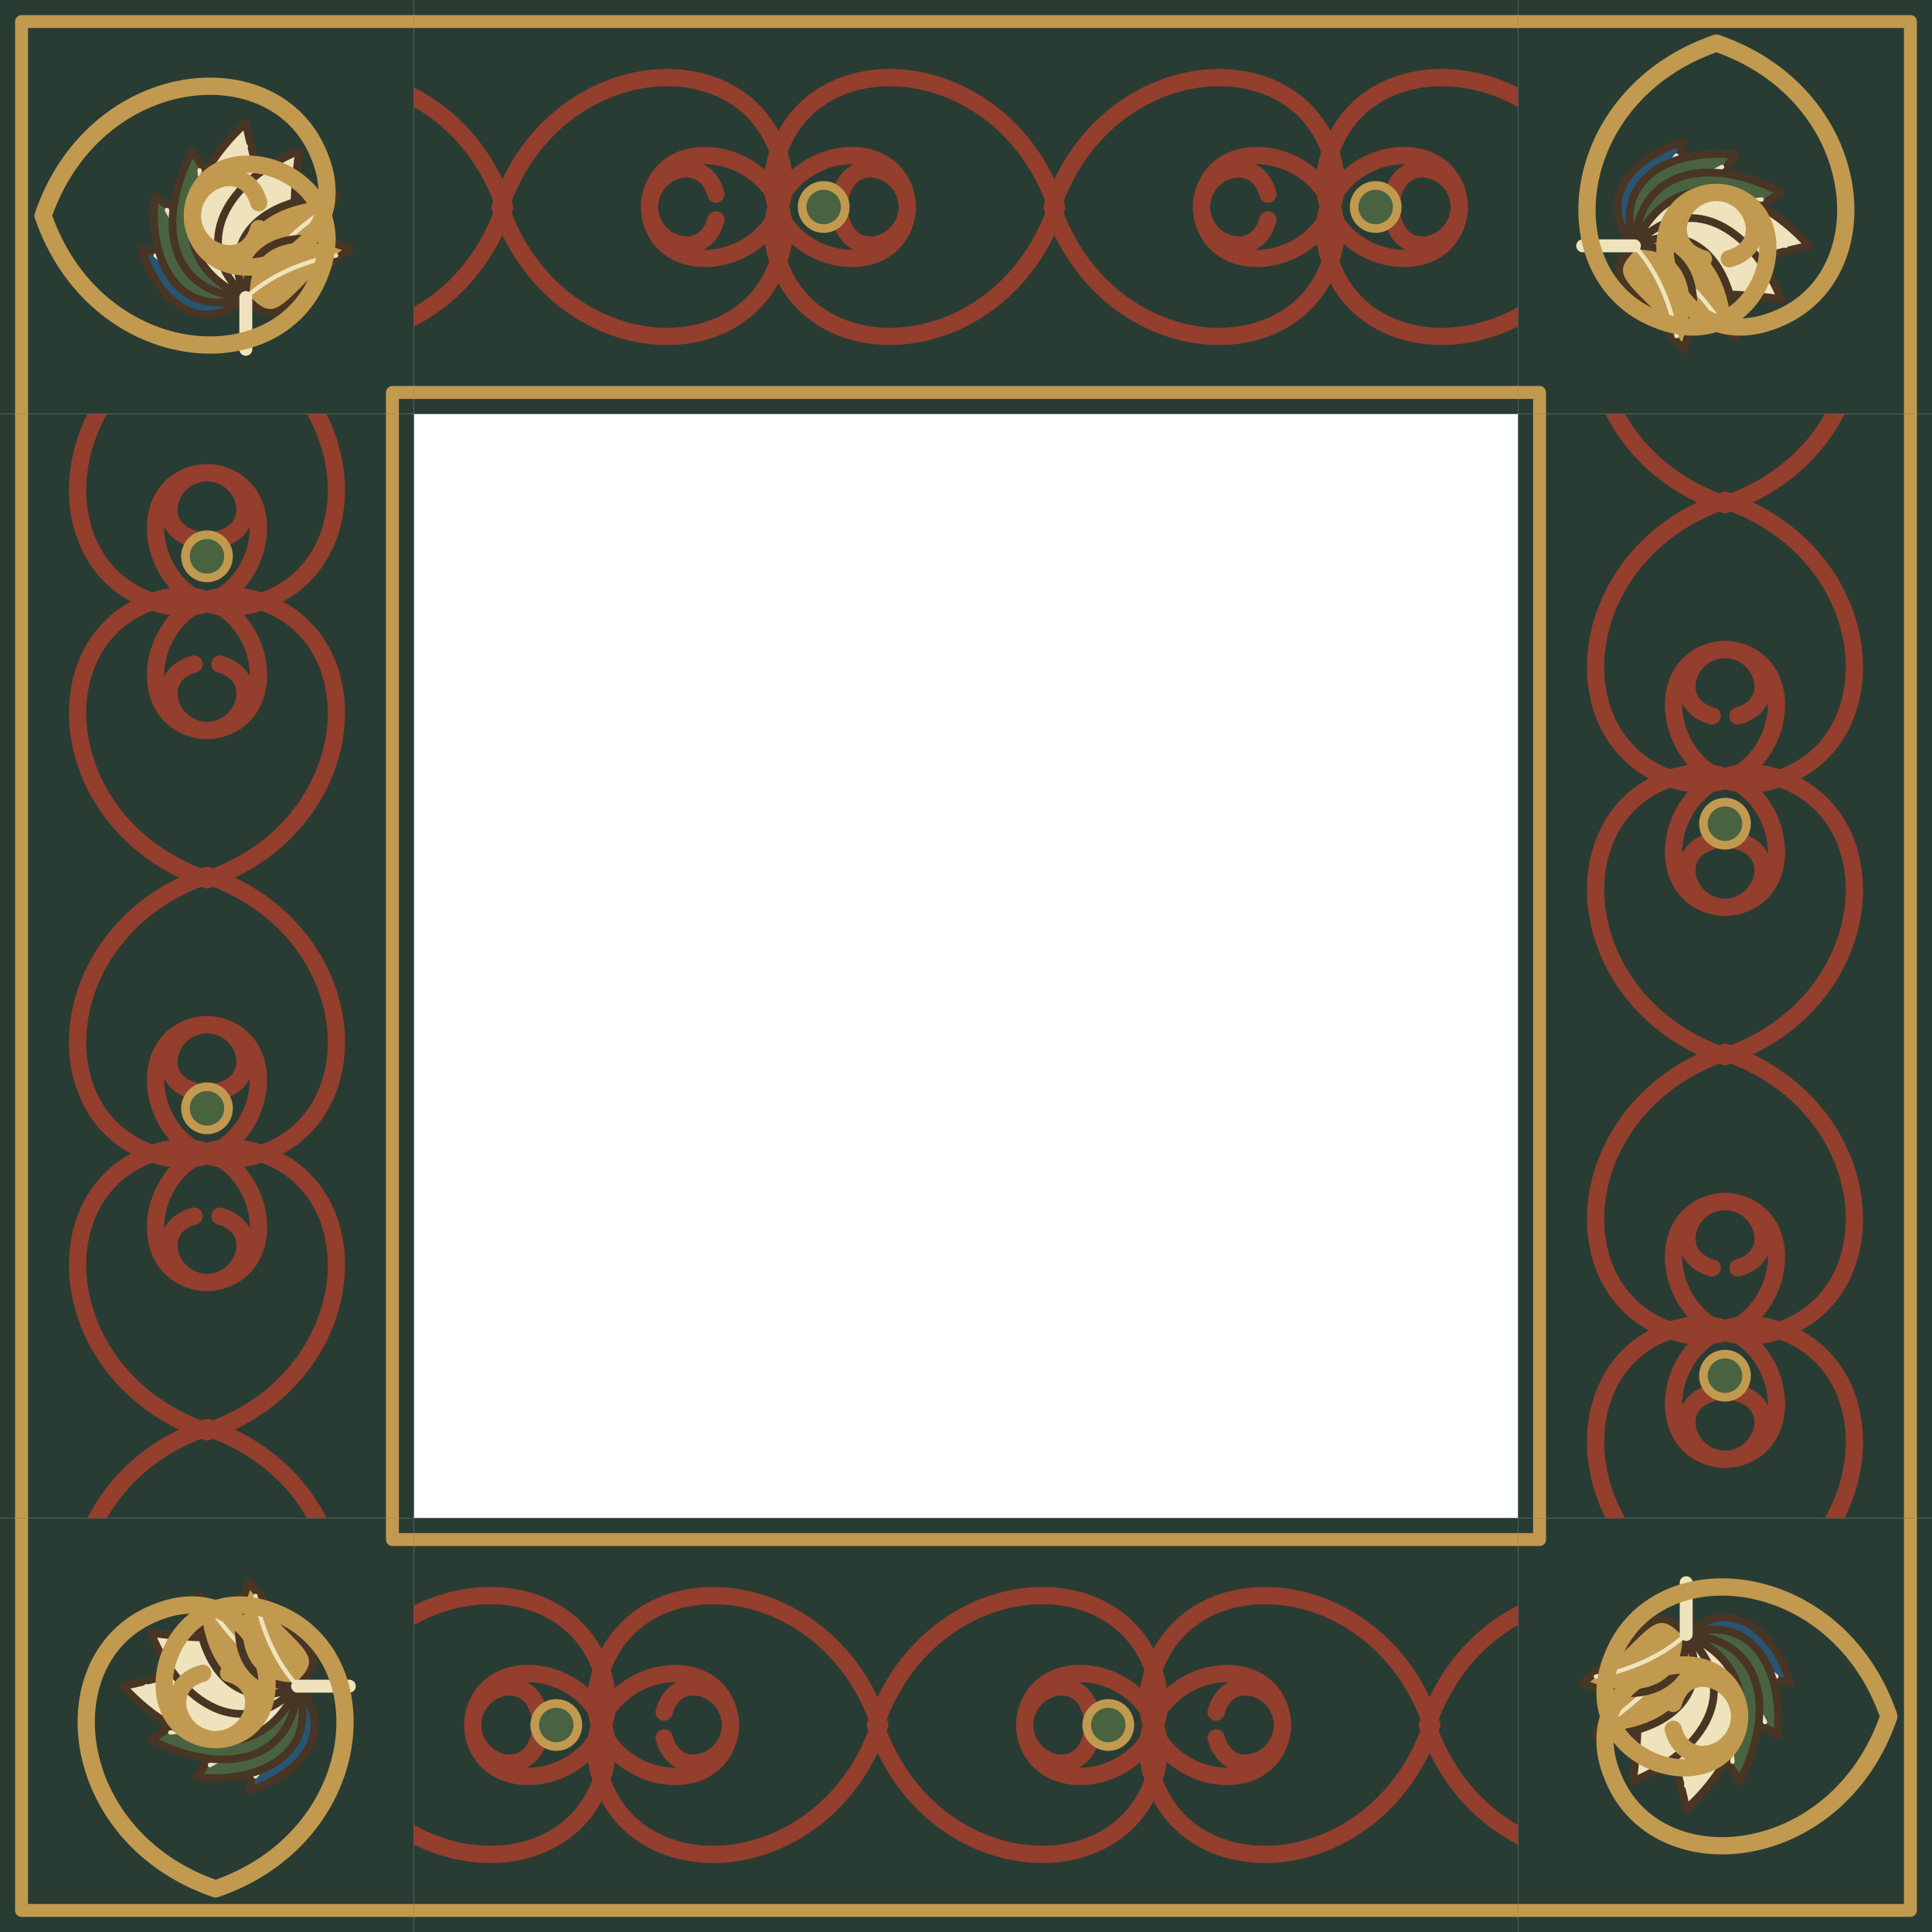
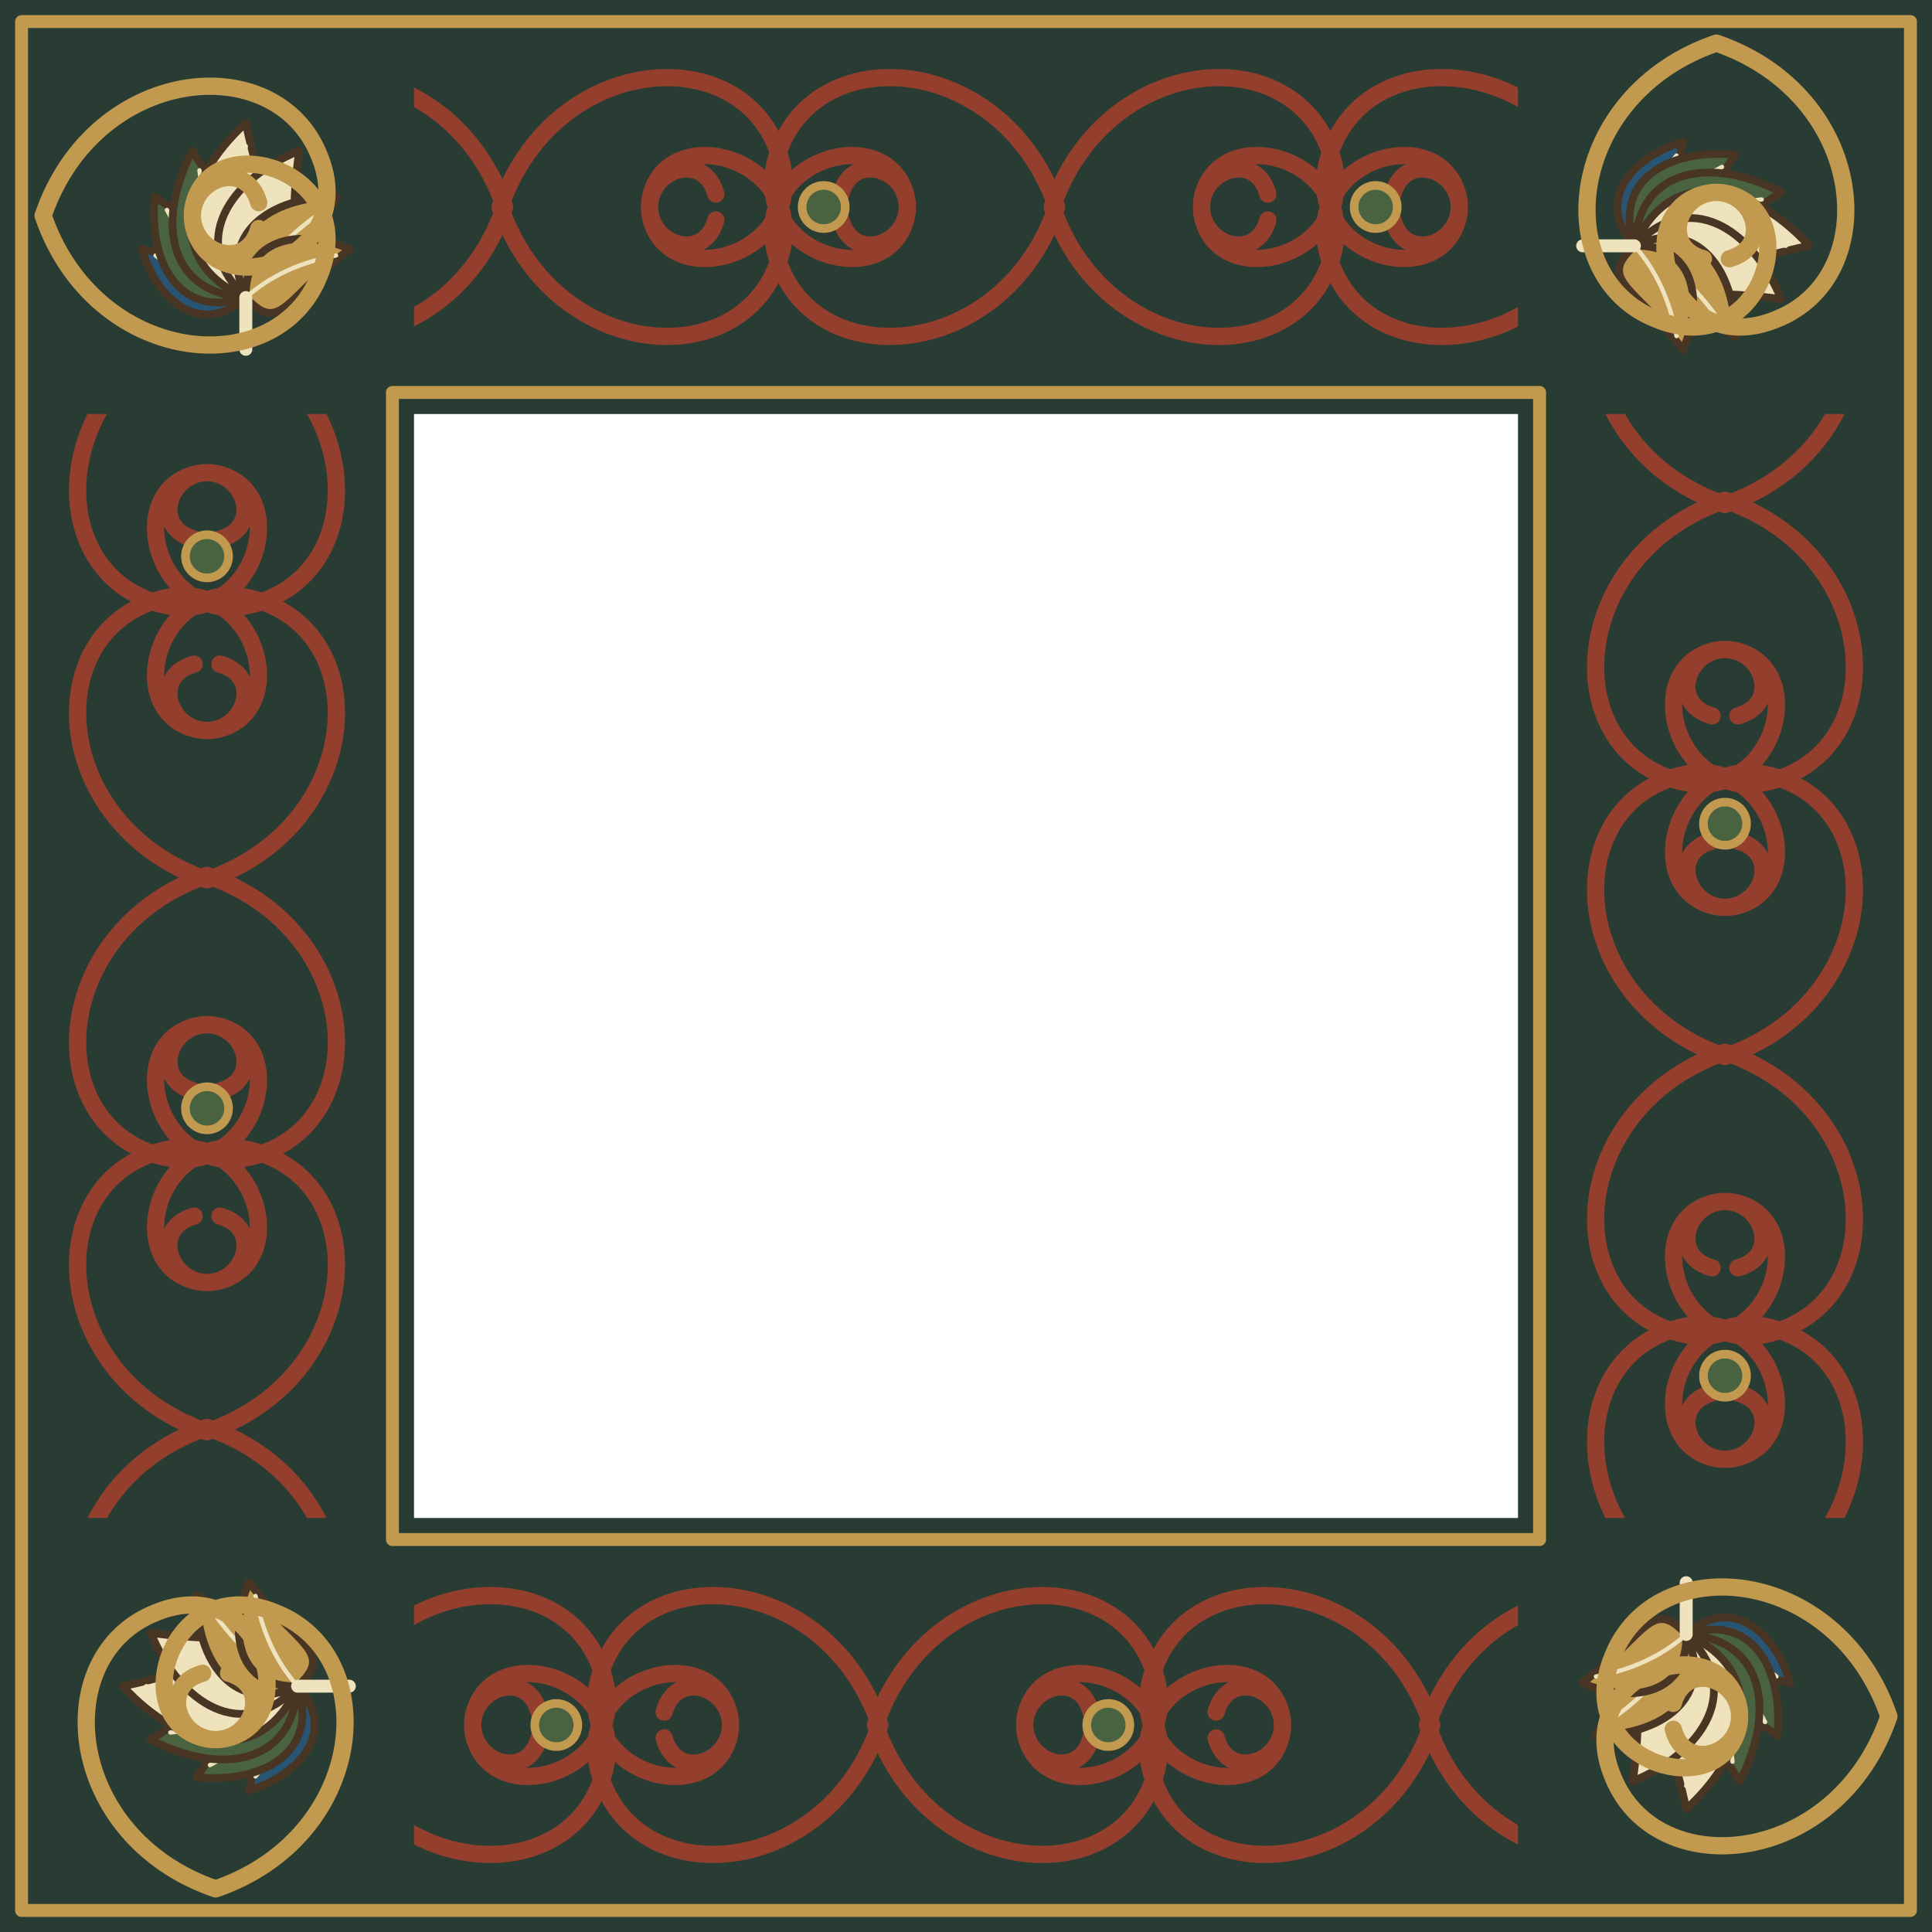
<svg xmlns="http://www.w3.org/2000/svg" width="448" height="448" viewBox="0 0 448 448">
+   <path d="M0 0 H448 V448 H0Z M96 96 V352 H352 V96Z" fill="#293c33" stroke="none" stroke-width="1" stroke-linejoin="round" stroke-linecap="round" />
  <g transform="translate(0 0)">
-     <rect x="0" y="0" width="96" height="96" fill="#293c33" stroke="none" stroke-width="1" />
-     <path d="M96 5 H5 V96 M96 91 H91 V96" fill="none" stroke="#c19a50" stroke-width="3" stroke-linejoin="round" stroke-linecap="round" />
    <g transform="translate(57 69)">
      <g transform="translate(0 0) rotate(-65)">
        <path d="M0 0 C-12.434 -5.329 -9.77 -17.763 0 -26.645 C3.553 -8.882 11.546 -3.553 0 0Z" fill="#285574" stroke="#493523" stroke-width="1.8" stroke-linejoin="round" stroke-linecap="round" />
        <path d="M0 0 Q-3.197 -10.658 0 -23.092" fill="none" stroke="#eee3bc" stroke-width="1" stroke-linejoin="round" stroke-linecap="round" />
      </g>
      <g transform="translate(0 0) rotate(-42)">
        <path d="M0 0 C-14.722 -6.309 -11.567 -21.032 0 -31.547 C4.206 -10.516 13.671 -4.206 0 0Z" fill="#496341" stroke="#493523" stroke-width="1.8" stroke-linejoin="round" stroke-linecap="round" />
        <path d="M0 0 Q-3.786 -12.619 0 -27.341" fill="none" stroke="#eee3bc" stroke-width="1" stroke-linejoin="round" stroke-linecap="round" />
      </g>
      <g transform="translate(0 0) rotate(-20)">
        <path d="M0 0 C-16.911 -7.247 -13.287 -24.158 0 -36.237 C4.832 -12.079 15.703 -4.832 0 0Z" fill="#496341" stroke="#493523" stroke-width="1.8" stroke-linejoin="round" stroke-linecap="round" />
        <path d="M0 0 Q-4.348 -14.495 0 -31.405" fill="none" stroke="#eee3bc" stroke-width="1" stroke-linejoin="round" stroke-linecap="round" />
      </g>
      <g transform="translate(0 0) rotate(0)">
        <path d="M0 0 C-18.9 -8.1 -14.85 -27.0 0 -40.5 C5.4 -13.5 17.55 -5.4 0 0Z" fill="#eee3bc" stroke="#493523" stroke-width="1.8" stroke-linejoin="round" stroke-linecap="round" />
        <path d="M0 0 Q-4.86 -16.2 0 -35.1" fill="none" stroke="#eee3bc" stroke-width="1" stroke-linejoin="round" stroke-linecap="round" />
      </g>
      <g transform="translate(0 0) rotate(20)">
        <path d="M0 0 C-16.911 -7.247 -13.287 -24.158 0 -36.237 C4.832 -12.079 15.703 -4.832 0 0Z" fill="#eee3bc" stroke="#493523" stroke-width="1.8" stroke-linejoin="round" stroke-linecap="round" />
        <path d="M0 0 Q-4.348 -14.495 0 -31.405" fill="none" stroke="#eee3bc" stroke-width="1" stroke-linejoin="round" stroke-linecap="round" />
      </g>
      <g transform="translate(0 0) rotate(42)">
        <path d="M0 0 C-14.722 -6.309 -11.567 -21.032 0 -31.547 C4.206 -10.516 13.671 -4.206 0 0Z" fill="#c19a50" stroke="#493523" stroke-width="1.8" stroke-linejoin="round" stroke-linecap="round" />
        <path d="M0 0 Q-3.786 -12.619 0 -27.341" fill="none" stroke="#eee3bc" stroke-width="1" stroke-linejoin="round" stroke-linecap="round" />
      </g>
      <g transform="translate(0 0) rotate(65)">
        <path d="M0 0 C-12.434 -5.329 -9.77 -17.763 0 -26.645 C3.553 -8.882 11.546 -3.553 0 0Z" fill="#c19a50" stroke="#493523" stroke-width="1.8" stroke-linejoin="round" stroke-linecap="round" />
        <path d="M0 0 Q-3.197 -10.658 0 -23.092" fill="none" stroke="#eee3bc" stroke-width="1" stroke-linejoin="round" stroke-linecap="round" />
      </g>
      <path d="M0 0 V12" fill="none" stroke="#eee3bc" stroke-width="3" stroke-linejoin="round" stroke-linecap="round" />
    </g>
    <g transform="translate(54 50) scale(1 1)">
      <path d="M-44 0 C-32 -35 10 -39 20 -14 C30 10 -4 21 -9 3 C-12 -8 3 -14 6 -3 M-44 0 C-32 35 10 39 20 14 C30 -10 -4 -21 -9 -3 C-12 8 3 14 6 3" fill="none" stroke="#c19a50" stroke-width="4" stroke-linejoin="round" stroke-linecap="round" />
    </g>
  </g>
  <g transform="translate(448 0) rotate(90)">
-     <rect x="0" y="0" width="96" height="96" fill="#293c33" stroke="none" stroke-width="1" />
-     <path d="M96 5 H5 V96 M96 91 H91 V96" fill="none" stroke="#c19a50" stroke-width="3" stroke-linejoin="round" stroke-linecap="round" />
    <g transform="translate(57 69)">
      <g transform="translate(0 0) rotate(-65)">
        <path d="M0 0 C-12.434 -5.329 -9.77 -17.763 0 -26.645 C3.553 -8.882 11.546 -3.553 0 0Z" fill="#285574" stroke="#493523" stroke-width="1.8" stroke-linejoin="round" stroke-linecap="round" />
        <path d="M0 0 Q-3.197 -10.658 0 -23.092" fill="none" stroke="#eee3bc" stroke-width="1" stroke-linejoin="round" stroke-linecap="round" />
      </g>
      <g transform="translate(0 0) rotate(-42)">
        <path d="M0 0 C-14.722 -6.309 -11.567 -21.032 0 -31.547 C4.206 -10.516 13.671 -4.206 0 0Z" fill="#496341" stroke="#493523" stroke-width="1.8" stroke-linejoin="round" stroke-linecap="round" />
        <path d="M0 0 Q-3.786 -12.619 0 -27.341" fill="none" stroke="#eee3bc" stroke-width="1" stroke-linejoin="round" stroke-linecap="round" />
      </g>
      <g transform="translate(0 0) rotate(-20)">
        <path d="M0 0 C-16.911 -7.247 -13.287 -24.158 0 -36.237 C4.832 -12.079 15.703 -4.832 0 0Z" fill="#496341" stroke="#493523" stroke-width="1.8" stroke-linejoin="round" stroke-linecap="round" />
        <path d="M0 0 Q-4.348 -14.495 0 -31.405" fill="none" stroke="#eee3bc" stroke-width="1" stroke-linejoin="round" stroke-linecap="round" />
      </g>
      <g transform="translate(0 0) rotate(0)">
        <path d="M0 0 C-18.9 -8.1 -14.85 -27.0 0 -40.5 C5.4 -13.5 17.55 -5.4 0 0Z" fill="#eee3bc" stroke="#493523" stroke-width="1.8" stroke-linejoin="round" stroke-linecap="round" />
        <path d="M0 0 Q-4.86 -16.2 0 -35.1" fill="none" stroke="#eee3bc" stroke-width="1" stroke-linejoin="round" stroke-linecap="round" />
      </g>
      <g transform="translate(0 0) rotate(20)">
        <path d="M0 0 C-16.911 -7.247 -13.287 -24.158 0 -36.237 C4.832 -12.079 15.703 -4.832 0 0Z" fill="#eee3bc" stroke="#493523" stroke-width="1.8" stroke-linejoin="round" stroke-linecap="round" />
        <path d="M0 0 Q-4.348 -14.495 0 -31.405" fill="none" stroke="#eee3bc" stroke-width="1" stroke-linejoin="round" stroke-linecap="round" />
      </g>
      <g transform="translate(0 0) rotate(42)">
        <path d="M0 0 C-14.722 -6.309 -11.567 -21.032 0 -31.547 C4.206 -10.516 13.671 -4.206 0 0Z" fill="#c19a50" stroke="#493523" stroke-width="1.8" stroke-linejoin="round" stroke-linecap="round" />
        <path d="M0 0 Q-3.786 -12.619 0 -27.341" fill="none" stroke="#eee3bc" stroke-width="1" stroke-linejoin="round" stroke-linecap="round" />
      </g>
      <g transform="translate(0 0) rotate(65)">
        <path d="M0 0 C-12.434 -5.329 -9.77 -17.763 0 -26.645 C3.553 -8.882 11.546 -3.553 0 0Z" fill="#c19a50" stroke="#493523" stroke-width="1.8" stroke-linejoin="round" stroke-linecap="round" />
        <path d="M0 0 Q-3.197 -10.658 0 -23.092" fill="none" stroke="#eee3bc" stroke-width="1" stroke-linejoin="round" stroke-linecap="round" />
      </g>
      <path d="M0 0 V12" fill="none" stroke="#eee3bc" stroke-width="3" stroke-linejoin="round" stroke-linecap="round" />
    </g>
    <g transform="translate(54 50) scale(1 1)">
      <path d="M-44 0 C-32 -35 10 -39 20 -14 C30 10 -4 21 -9 3 C-12 -8 3 -14 6 -3 M-44 0 C-32 35 10 39 20 14 C30 -10 -4 -21 -9 -3 C-12 8 3 14 6 3" fill="none" stroke="#c19a50" stroke-width="4" stroke-linejoin="round" stroke-linecap="round" />
    </g>
  </g>
  <g transform="translate(448 448) rotate(180)">
-     <rect x="0" y="0" width="96" height="96" fill="#293c33" stroke="none" stroke-width="1" />
-     <path d="M96 5 H5 V96 M96 91 H91 V96" fill="none" stroke="#c19a50" stroke-width="3" stroke-linejoin="round" stroke-linecap="round" />
    <g transform="translate(57 69)">
      <g transform="translate(0 0) rotate(-65)">
        <path d="M0 0 C-12.434 -5.329 -9.77 -17.763 0 -26.645 C3.553 -8.882 11.546 -3.553 0 0Z" fill="#285574" stroke="#493523" stroke-width="1.8" stroke-linejoin="round" stroke-linecap="round" />
        <path d="M0 0 Q-3.197 -10.658 0 -23.092" fill="none" stroke="#eee3bc" stroke-width="1" stroke-linejoin="round" stroke-linecap="round" />
      </g>
      <g transform="translate(0 0) rotate(-42)">
        <path d="M0 0 C-14.722 -6.309 -11.567 -21.032 0 -31.547 C4.206 -10.516 13.671 -4.206 0 0Z" fill="#496341" stroke="#493523" stroke-width="1.8" stroke-linejoin="round" stroke-linecap="round" />
        <path d="M0 0 Q-3.786 -12.619 0 -27.341" fill="none" stroke="#eee3bc" stroke-width="1" stroke-linejoin="round" stroke-linecap="round" />
      </g>
      <g transform="translate(0 0) rotate(-20)">
        <path d="M0 0 C-16.911 -7.247 -13.287 -24.158 0 -36.237 C4.832 -12.079 15.703 -4.832 0 0Z" fill="#496341" stroke="#493523" stroke-width="1.8" stroke-linejoin="round" stroke-linecap="round" />
        <path d="M0 0 Q-4.348 -14.495 0 -31.405" fill="none" stroke="#eee3bc" stroke-width="1" stroke-linejoin="round" stroke-linecap="round" />
      </g>
      <g transform="translate(0 0) rotate(0)">
        <path d="M0 0 C-18.9 -8.1 -14.85 -27.0 0 -40.5 C5.4 -13.5 17.55 -5.4 0 0Z" fill="#eee3bc" stroke="#493523" stroke-width="1.8" stroke-linejoin="round" stroke-linecap="round" />
        <path d="M0 0 Q-4.86 -16.2 0 -35.1" fill="none" stroke="#eee3bc" stroke-width="1" stroke-linejoin="round" stroke-linecap="round" />
      </g>
      <g transform="translate(0 0) rotate(20)">
        <path d="M0 0 C-16.911 -7.247 -13.287 -24.158 0 -36.237 C4.832 -12.079 15.703 -4.832 0 0Z" fill="#eee3bc" stroke="#493523" stroke-width="1.8" stroke-linejoin="round" stroke-linecap="round" />
        <path d="M0 0 Q-4.348 -14.495 0 -31.405" fill="none" stroke="#eee3bc" stroke-width="1" stroke-linejoin="round" stroke-linecap="round" />
      </g>
      <g transform="translate(0 0) rotate(42)">
        <path d="M0 0 C-14.722 -6.309 -11.567 -21.032 0 -31.547 C4.206 -10.516 13.671 -4.206 0 0Z" fill="#c19a50" stroke="#493523" stroke-width="1.8" stroke-linejoin="round" stroke-linecap="round" />
        <path d="M0 0 Q-3.786 -12.619 0 -27.341" fill="none" stroke="#eee3bc" stroke-width="1" stroke-linejoin="round" stroke-linecap="round" />
      </g>
      <g transform="translate(0 0) rotate(65)">
        <path d="M0 0 C-12.434 -5.329 -9.77 -17.763 0 -26.645 C3.553 -8.882 11.546 -3.553 0 0Z" fill="#c19a50" stroke="#493523" stroke-width="1.8" stroke-linejoin="round" stroke-linecap="round" />
        <path d="M0 0 Q-3.197 -10.658 0 -23.092" fill="none" stroke="#eee3bc" stroke-width="1" stroke-linejoin="round" stroke-linecap="round" />
      </g>
      <path d="M0 0 V12" fill="none" stroke="#eee3bc" stroke-width="3" stroke-linejoin="round" stroke-linecap="round" />
    </g>
    <g transform="translate(54 50) scale(1 1)">
      <path d="M-44 0 C-32 -35 10 -39 20 -14 C30 10 -4 21 -9 3 C-12 -8 3 -14 6 -3 M-44 0 C-32 35 10 39 20 14 C30 -10 -4 -21 -9 -3 C-12 8 3 14 6 3" fill="none" stroke="#c19a50" stroke-width="4" stroke-linejoin="round" stroke-linecap="round" />
    </g>
  </g>
  <g transform="translate(0 448) rotate(270)">
-     <rect x="0" y="0" width="96" height="96" fill="#293c33" stroke="none" stroke-width="1" />
-     <path d="M96 5 H5 V96 M96 91 H91 V96" fill="none" stroke="#c19a50" stroke-width="3" stroke-linejoin="round" stroke-linecap="round" />
    <g transform="translate(57 69)">
      <g transform="translate(0 0) rotate(-65)">
        <path d="M0 0 C-12.434 -5.329 -9.77 -17.763 0 -26.645 C3.553 -8.882 11.546 -3.553 0 0Z" fill="#285574" stroke="#493523" stroke-width="1.8" stroke-linejoin="round" stroke-linecap="round" />
        <path d="M0 0 Q-3.197 -10.658 0 -23.092" fill="none" stroke="#eee3bc" stroke-width="1" stroke-linejoin="round" stroke-linecap="round" />
      </g>
      <g transform="translate(0 0) rotate(-42)">
        <path d="M0 0 C-14.722 -6.309 -11.567 -21.032 0 -31.547 C4.206 -10.516 13.671 -4.206 0 0Z" fill="#496341" stroke="#493523" stroke-width="1.8" stroke-linejoin="round" stroke-linecap="round" />
        <path d="M0 0 Q-3.786 -12.619 0 -27.341" fill="none" stroke="#eee3bc" stroke-width="1" stroke-linejoin="round" stroke-linecap="round" />
      </g>
      <g transform="translate(0 0) rotate(-20)">
        <path d="M0 0 C-16.911 -7.247 -13.287 -24.158 0 -36.237 C4.832 -12.079 15.703 -4.832 0 0Z" fill="#496341" stroke="#493523" stroke-width="1.8" stroke-linejoin="round" stroke-linecap="round" />
        <path d="M0 0 Q-4.348 -14.495 0 -31.405" fill="none" stroke="#eee3bc" stroke-width="1" stroke-linejoin="round" stroke-linecap="round" />
      </g>
      <g transform="translate(0 0) rotate(0)">
        <path d="M0 0 C-18.9 -8.1 -14.85 -27.0 0 -40.5 C5.4 -13.5 17.55 -5.4 0 0Z" fill="#eee3bc" stroke="#493523" stroke-width="1.8" stroke-linejoin="round" stroke-linecap="round" />
        <path d="M0 0 Q-4.86 -16.2 0 -35.1" fill="none" stroke="#eee3bc" stroke-width="1" stroke-linejoin="round" stroke-linecap="round" />
      </g>
      <g transform="translate(0 0) rotate(20)">
        <path d="M0 0 C-16.911 -7.247 -13.287 -24.158 0 -36.237 C4.832 -12.079 15.703 -4.832 0 0Z" fill="#eee3bc" stroke="#493523" stroke-width="1.8" stroke-linejoin="round" stroke-linecap="round" />
        <path d="M0 0 Q-4.348 -14.495 0 -31.405" fill="none" stroke="#eee3bc" stroke-width="1" stroke-linejoin="round" stroke-linecap="round" />
      </g>
      <g transform="translate(0 0) rotate(42)">
        <path d="M0 0 C-14.722 -6.309 -11.567 -21.032 0 -31.547 C4.206 -10.516 13.671 -4.206 0 0Z" fill="#c19a50" stroke="#493523" stroke-width="1.8" stroke-linejoin="round" stroke-linecap="round" />
        <path d="M0 0 Q-3.786 -12.619 0 -27.341" fill="none" stroke="#eee3bc" stroke-width="1" stroke-linejoin="round" stroke-linecap="round" />
      </g>
      <g transform="translate(0 0) rotate(65)">
        <path d="M0 0 C-12.434 -5.329 -9.77 -17.763 0 -26.645 C3.553 -8.882 11.546 -3.553 0 0Z" fill="#c19a50" stroke="#493523" stroke-width="1.8" stroke-linejoin="round" stroke-linecap="round" />
        <path d="M0 0 Q-3.197 -10.658 0 -23.092" fill="none" stroke="#eee3bc" stroke-width="1" stroke-linejoin="round" stroke-linecap="round" />
      </g>
      <path d="M0 0 V12" fill="none" stroke="#eee3bc" stroke-width="3" stroke-linejoin="round" stroke-linecap="round" />
    </g>
    <g transform="translate(54 50) scale(1 1)">
      <path d="M-44 0 C-32 -35 10 -39 20 -14 C30 10 -4 21 -9 3 C-12 -8 3 -14 6 -3 M-44 0 C-32 35 10 39 20 14 C30 -10 -4 -21 -9 -3 C-12 8 3 14 6 3" fill="none" stroke="#c19a50" stroke-width="4" stroke-linejoin="round" stroke-linecap="round" />
    </g>
  </g>
  <g transform="translate(96 0)">
    <svg width="256" height="96" viewBox="0 0 256 96" overflow="hidden">
-       <rect x="0" y="0" width="256" height="96" fill="#293c33" stroke="none" stroke-width="1" />
      <g transform="translate(-256 0)">
-         <path d="M0 5 H256 M0 91 H256" fill="none" stroke="#c19a50" stroke-width="3" stroke-linejoin="round" stroke-linecap="round" />
        <g transform="translate(64 48) scale(1 1)">
          <path d="M-44 0 C-32 -35 10 -39 20 -14 C30 10 -4 21 -9 3 C-12 -8 3 -14 6 -3 M-44 0 C-32 35 10 39 20 14 C30 -10 -4 -21 -9 -3 C-12 8 3 14 6 3" fill="none" stroke="#943e2e" stroke-width="4" stroke-linejoin="round" stroke-linecap="round" />
        </g>
        <g transform="translate(105 48) scale(-1 1)">
          <path d="M-44 0 C-32 -35 10 -39 20 -14 C30 10 -4 21 -9 3 C-12 -8 3 -14 6 -3 M-44 0 C-32 35 10 39 20 14 C30 -10 -4 -21 -9 -3 C-12 8 3 14 6 3" fill="none" stroke="#943e2e" stroke-width="4" stroke-linejoin="round" stroke-linecap="round" />
        </g>
        <circle cx="95" cy="48" r="5" fill="#496341" stroke="#c19a50" stroke-width="2" />
        <g transform="translate(192 48) scale(1 1)">
          <path d="M-44 0 C-32 -35 10 -39 20 -14 C30 10 -4 21 -9 3 C-12 -8 3 -14 6 -3 M-44 0 C-32 35 10 39 20 14 C30 -10 -4 -21 -9 -3 C-12 8 3 14 6 3" fill="none" stroke="#943e2e" stroke-width="4" stroke-linejoin="round" stroke-linecap="round" />
        </g>
        <g transform="translate(233 48) scale(-1 1)">
          <path d="M-44 0 C-32 -35 10 -39 20 -14 C30 10 -4 21 -9 3 C-12 -8 3 -14 6 -3 M-44 0 C-32 35 10 39 20 14 C30 -10 -4 -21 -9 -3 C-12 8 3 14 6 3" fill="none" stroke="#943e2e" stroke-width="4" stroke-linejoin="round" stroke-linecap="round" />
        </g>
        <circle cx="223" cy="48" r="5" fill="#496341" stroke="#c19a50" stroke-width="2" />
      </g>
      <g transform="translate(0 0)">
-         <path d="M0 5 H256 M0 91 H256" fill="none" stroke="#c19a50" stroke-width="3" stroke-linejoin="round" stroke-linecap="round" />
        <g transform="translate(64 48) scale(1 1)">
          <path d="M-44 0 C-32 -35 10 -39 20 -14 C30 10 -4 21 -9 3 C-12 -8 3 -14 6 -3 M-44 0 C-32 35 10 39 20 14 C30 -10 -4 -21 -9 -3 C-12 8 3 14 6 3" fill="none" stroke="#943e2e" stroke-width="4" stroke-linejoin="round" stroke-linecap="round" />
        </g>
        <g transform="translate(105 48) scale(-1 1)">
          <path d="M-44 0 C-32 -35 10 -39 20 -14 C30 10 -4 21 -9 3 C-12 -8 3 -14 6 -3 M-44 0 C-32 35 10 39 20 14 C30 -10 -4 -21 -9 -3 C-12 8 3 14 6 3" fill="none" stroke="#943e2e" stroke-width="4" stroke-linejoin="round" stroke-linecap="round" />
        </g>
        <circle cx="95" cy="48" r="5" fill="#496341" stroke="#c19a50" stroke-width="2" />
        <g transform="translate(192 48) scale(1 1)">
          <path d="M-44 0 C-32 -35 10 -39 20 -14 C30 10 -4 21 -9 3 C-12 -8 3 -14 6 -3 M-44 0 C-32 35 10 39 20 14 C30 -10 -4 -21 -9 -3 C-12 8 3 14 6 3" fill="none" stroke="#943e2e" stroke-width="4" stroke-linejoin="round" stroke-linecap="round" />
        </g>
        <g transform="translate(233 48) scale(-1 1)">
          <path d="M-44 0 C-32 -35 10 -39 20 -14 C30 10 -4 21 -9 3 C-12 -8 3 -14 6 -3 M-44 0 C-32 35 10 39 20 14 C30 -10 -4 -21 -9 -3 C-12 8 3 14 6 3" fill="none" stroke="#943e2e" stroke-width="4" stroke-linejoin="round" stroke-linecap="round" />
        </g>
        <circle cx="223" cy="48" r="5" fill="#496341" stroke="#c19a50" stroke-width="2" />
      </g>
      <g transform="translate(256 0)">
-         <path d="M0 5 H256 M0 91 H256" fill="none" stroke="#c19a50" stroke-width="3" stroke-linejoin="round" stroke-linecap="round" />
        <g transform="translate(64 48) scale(1 1)">
          <path d="M-44 0 C-32 -35 10 -39 20 -14 C30 10 -4 21 -9 3 C-12 -8 3 -14 6 -3 M-44 0 C-32 35 10 39 20 14 C30 -10 -4 -21 -9 -3 C-12 8 3 14 6 3" fill="none" stroke="#943e2e" stroke-width="4" stroke-linejoin="round" stroke-linecap="round" />
        </g>
        <g transform="translate(105 48) scale(-1 1)">
          <path d="M-44 0 C-32 -35 10 -39 20 -14 C30 10 -4 21 -9 3 C-12 -8 3 -14 6 -3 M-44 0 C-32 35 10 39 20 14 C30 -10 -4 -21 -9 -3 C-12 8 3 14 6 3" fill="none" stroke="#943e2e" stroke-width="4" stroke-linejoin="round" stroke-linecap="round" />
        </g>
        <circle cx="95" cy="48" r="5" fill="#496341" stroke="#c19a50" stroke-width="2" />
        <g transform="translate(192 48) scale(1 1)">
          <path d="M-44 0 C-32 -35 10 -39 20 -14 C30 10 -4 21 -9 3 C-12 -8 3 -14 6 -3 M-44 0 C-32 35 10 39 20 14 C30 -10 -4 -21 -9 -3 C-12 8 3 14 6 3" fill="none" stroke="#943e2e" stroke-width="4" stroke-linejoin="round" stroke-linecap="round" />
        </g>
        <g transform="translate(233 48) scale(-1 1)">
          <path d="M-44 0 C-32 -35 10 -39 20 -14 C30 10 -4 21 -9 3 C-12 -8 3 -14 6 -3 M-44 0 C-32 35 10 39 20 14 C30 -10 -4 -21 -9 -3 C-12 8 3 14 6 3" fill="none" stroke="#943e2e" stroke-width="4" stroke-linejoin="round" stroke-linecap="round" />
        </g>
        <circle cx="223" cy="48" r="5" fill="#496341" stroke="#c19a50" stroke-width="2" />
      </g>
    </svg>
  </g>
  <g transform="translate(448 96) rotate(90)">
    <svg width="256" height="96" viewBox="0 0 256 96" overflow="hidden">
-       <rect x="0" y="0" width="256" height="96" fill="#293c33" stroke="none" stroke-width="1" />
      <g transform="translate(-256 0)">
-         <path d="M0 5 H256 M0 91 H256" fill="none" stroke="#c19a50" stroke-width="3" stroke-linejoin="round" stroke-linecap="round" />
        <g transform="translate(64 48) scale(1 1)">
          <path d="M-44 0 C-32 -35 10 -39 20 -14 C30 10 -4 21 -9 3 C-12 -8 3 -14 6 -3 M-44 0 C-32 35 10 39 20 14 C30 -10 -4 -21 -9 -3 C-12 8 3 14 6 3" fill="none" stroke="#943e2e" stroke-width="4" stroke-linejoin="round" stroke-linecap="round" />
        </g>
        <g transform="translate(105 48) scale(-1 1)">
          <path d="M-44 0 C-32 -35 10 -39 20 -14 C30 10 -4 21 -9 3 C-12 -8 3 -14 6 -3 M-44 0 C-32 35 10 39 20 14 C30 -10 -4 -21 -9 -3 C-12 8 3 14 6 3" fill="none" stroke="#943e2e" stroke-width="4" stroke-linejoin="round" stroke-linecap="round" />
        </g>
        <circle cx="95" cy="48" r="5" fill="#496341" stroke="#c19a50" stroke-width="2" />
        <g transform="translate(192 48) scale(1 1)">
          <path d="M-44 0 C-32 -35 10 -39 20 -14 C30 10 -4 21 -9 3 C-12 -8 3 -14 6 -3 M-44 0 C-32 35 10 39 20 14 C30 -10 -4 -21 -9 -3 C-12 8 3 14 6 3" fill="none" stroke="#943e2e" stroke-width="4" stroke-linejoin="round" stroke-linecap="round" />
        </g>
        <g transform="translate(233 48) scale(-1 1)">
          <path d="M-44 0 C-32 -35 10 -39 20 -14 C30 10 -4 21 -9 3 C-12 -8 3 -14 6 -3 M-44 0 C-32 35 10 39 20 14 C30 -10 -4 -21 -9 -3 C-12 8 3 14 6 3" fill="none" stroke="#943e2e" stroke-width="4" stroke-linejoin="round" stroke-linecap="round" />
        </g>
        <circle cx="223" cy="48" r="5" fill="#496341" stroke="#c19a50" stroke-width="2" />
      </g>
      <g transform="translate(0 0)">
-         <path d="M0 5 H256 M0 91 H256" fill="none" stroke="#c19a50" stroke-width="3" stroke-linejoin="round" stroke-linecap="round" />
        <g transform="translate(64 48) scale(1 1)">
          <path d="M-44 0 C-32 -35 10 -39 20 -14 C30 10 -4 21 -9 3 C-12 -8 3 -14 6 -3 M-44 0 C-32 35 10 39 20 14 C30 -10 -4 -21 -9 -3 C-12 8 3 14 6 3" fill="none" stroke="#943e2e" stroke-width="4" stroke-linejoin="round" stroke-linecap="round" />
        </g>
        <g transform="translate(105 48) scale(-1 1)">
          <path d="M-44 0 C-32 -35 10 -39 20 -14 C30 10 -4 21 -9 3 C-12 -8 3 -14 6 -3 M-44 0 C-32 35 10 39 20 14 C30 -10 -4 -21 -9 -3 C-12 8 3 14 6 3" fill="none" stroke="#943e2e" stroke-width="4" stroke-linejoin="round" stroke-linecap="round" />
        </g>
        <circle cx="95" cy="48" r="5" fill="#496341" stroke="#c19a50" stroke-width="2" />
        <g transform="translate(192 48) scale(1 1)">
          <path d="M-44 0 C-32 -35 10 -39 20 -14 C30 10 -4 21 -9 3 C-12 -8 3 -14 6 -3 M-44 0 C-32 35 10 39 20 14 C30 -10 -4 -21 -9 -3 C-12 8 3 14 6 3" fill="none" stroke="#943e2e" stroke-width="4" stroke-linejoin="round" stroke-linecap="round" />
        </g>
        <g transform="translate(233 48) scale(-1 1)">
          <path d="M-44 0 C-32 -35 10 -39 20 -14 C30 10 -4 21 -9 3 C-12 -8 3 -14 6 -3 M-44 0 C-32 35 10 39 20 14 C30 -10 -4 -21 -9 -3 C-12 8 3 14 6 3" fill="none" stroke="#943e2e" stroke-width="4" stroke-linejoin="round" stroke-linecap="round" />
        </g>
        <circle cx="223" cy="48" r="5" fill="#496341" stroke="#c19a50" stroke-width="2" />
      </g>
      <g transform="translate(256 0)">
-         <path d="M0 5 H256 M0 91 H256" fill="none" stroke="#c19a50" stroke-width="3" stroke-linejoin="round" stroke-linecap="round" />
        <g transform="translate(64 48) scale(1 1)">
          <path d="M-44 0 C-32 -35 10 -39 20 -14 C30 10 -4 21 -9 3 C-12 -8 3 -14 6 -3 M-44 0 C-32 35 10 39 20 14 C30 -10 -4 -21 -9 -3 C-12 8 3 14 6 3" fill="none" stroke="#943e2e" stroke-width="4" stroke-linejoin="round" stroke-linecap="round" />
        </g>
        <g transform="translate(105 48) scale(-1 1)">
          <path d="M-44 0 C-32 -35 10 -39 20 -14 C30 10 -4 21 -9 3 C-12 -8 3 -14 6 -3 M-44 0 C-32 35 10 39 20 14 C30 -10 -4 -21 -9 -3 C-12 8 3 14 6 3" fill="none" stroke="#943e2e" stroke-width="4" stroke-linejoin="round" stroke-linecap="round" />
        </g>
        <circle cx="95" cy="48" r="5" fill="#496341" stroke="#c19a50" stroke-width="2" />
        <g transform="translate(192 48) scale(1 1)">
          <path d="M-44 0 C-32 -35 10 -39 20 -14 C30 10 -4 21 -9 3 C-12 -8 3 -14 6 -3 M-44 0 C-32 35 10 39 20 14 C30 -10 -4 -21 -9 -3 C-12 8 3 14 6 3" fill="none" stroke="#943e2e" stroke-width="4" stroke-linejoin="round" stroke-linecap="round" />
        </g>
        <g transform="translate(233 48) scale(-1 1)">
          <path d="M-44 0 C-32 -35 10 -39 20 -14 C30 10 -4 21 -9 3 C-12 -8 3 -14 6 -3 M-44 0 C-32 35 10 39 20 14 C30 -10 -4 -21 -9 -3 C-12 8 3 14 6 3" fill="none" stroke="#943e2e" stroke-width="4" stroke-linejoin="round" stroke-linecap="round" />
        </g>
        <circle cx="223" cy="48" r="5" fill="#496341" stroke="#c19a50" stroke-width="2" />
      </g>
    </svg>
  </g>
  <g transform="translate(352 448) rotate(180)">
    <svg width="256" height="96" viewBox="0 0 256 96" overflow="hidden">
-       <rect x="0" y="0" width="256" height="96" fill="#293c33" stroke="none" stroke-width="1" />
      <g transform="translate(-256 0)">
-         <path d="M0 5 H256 M0 91 H256" fill="none" stroke="#c19a50" stroke-width="3" stroke-linejoin="round" stroke-linecap="round" />
        <g transform="translate(64 48) scale(1 1)">
          <path d="M-44 0 C-32 -35 10 -39 20 -14 C30 10 -4 21 -9 3 C-12 -8 3 -14 6 -3 M-44 0 C-32 35 10 39 20 14 C30 -10 -4 -21 -9 -3 C-12 8 3 14 6 3" fill="none" stroke="#943e2e" stroke-width="4" stroke-linejoin="round" stroke-linecap="round" />
        </g>
        <g transform="translate(105 48) scale(-1 1)">
          <path d="M-44 0 C-32 -35 10 -39 20 -14 C30 10 -4 21 -9 3 C-12 -8 3 -14 6 -3 M-44 0 C-32 35 10 39 20 14 C30 -10 -4 -21 -9 -3 C-12 8 3 14 6 3" fill="none" stroke="#943e2e" stroke-width="4" stroke-linejoin="round" stroke-linecap="round" />
        </g>
        <circle cx="95" cy="48" r="5" fill="#496341" stroke="#c19a50" stroke-width="2" />
        <g transform="translate(192 48) scale(1 1)">
          <path d="M-44 0 C-32 -35 10 -39 20 -14 C30 10 -4 21 -9 3 C-12 -8 3 -14 6 -3 M-44 0 C-32 35 10 39 20 14 C30 -10 -4 -21 -9 -3 C-12 8 3 14 6 3" fill="none" stroke="#943e2e" stroke-width="4" stroke-linejoin="round" stroke-linecap="round" />
        </g>
        <g transform="translate(233 48) scale(-1 1)">
          <path d="M-44 0 C-32 -35 10 -39 20 -14 C30 10 -4 21 -9 3 C-12 -8 3 -14 6 -3 M-44 0 C-32 35 10 39 20 14 C30 -10 -4 -21 -9 -3 C-12 8 3 14 6 3" fill="none" stroke="#943e2e" stroke-width="4" stroke-linejoin="round" stroke-linecap="round" />
        </g>
        <circle cx="223" cy="48" r="5" fill="#496341" stroke="#c19a50" stroke-width="2" />
      </g>
      <g transform="translate(0 0)">
-         <path d="M0 5 H256 M0 91 H256" fill="none" stroke="#c19a50" stroke-width="3" stroke-linejoin="round" stroke-linecap="round" />
        <g transform="translate(64 48) scale(1 1)">
          <path d="M-44 0 C-32 -35 10 -39 20 -14 C30 10 -4 21 -9 3 C-12 -8 3 -14 6 -3 M-44 0 C-32 35 10 39 20 14 C30 -10 -4 -21 -9 -3 C-12 8 3 14 6 3" fill="none" stroke="#943e2e" stroke-width="4" stroke-linejoin="round" stroke-linecap="round" />
        </g>
        <g transform="translate(105 48) scale(-1 1)">
          <path d="M-44 0 C-32 -35 10 -39 20 -14 C30 10 -4 21 -9 3 C-12 -8 3 -14 6 -3 M-44 0 C-32 35 10 39 20 14 C30 -10 -4 -21 -9 -3 C-12 8 3 14 6 3" fill="none" stroke="#943e2e" stroke-width="4" stroke-linejoin="round" stroke-linecap="round" />
        </g>
        <circle cx="95" cy="48" r="5" fill="#496341" stroke="#c19a50" stroke-width="2" />
        <g transform="translate(192 48) scale(1 1)">
          <path d="M-44 0 C-32 -35 10 -39 20 -14 C30 10 -4 21 -9 3 C-12 -8 3 -14 6 -3 M-44 0 C-32 35 10 39 20 14 C30 -10 -4 -21 -9 -3 C-12 8 3 14 6 3" fill="none" stroke="#943e2e" stroke-width="4" stroke-linejoin="round" stroke-linecap="round" />
        </g>
        <g transform="translate(233 48) scale(-1 1)">
          <path d="M-44 0 C-32 -35 10 -39 20 -14 C30 10 -4 21 -9 3 C-12 -8 3 -14 6 -3 M-44 0 C-32 35 10 39 20 14 C30 -10 -4 -21 -9 -3 C-12 8 3 14 6 3" fill="none" stroke="#943e2e" stroke-width="4" stroke-linejoin="round" stroke-linecap="round" />
        </g>
        <circle cx="223" cy="48" r="5" fill="#496341" stroke="#c19a50" stroke-width="2" />
      </g>
      <g transform="translate(256 0)">
-         <path d="M0 5 H256 M0 91 H256" fill="none" stroke="#c19a50" stroke-width="3" stroke-linejoin="round" stroke-linecap="round" />
        <g transform="translate(64 48) scale(1 1)">
          <path d="M-44 0 C-32 -35 10 -39 20 -14 C30 10 -4 21 -9 3 C-12 -8 3 -14 6 -3 M-44 0 C-32 35 10 39 20 14 C30 -10 -4 -21 -9 -3 C-12 8 3 14 6 3" fill="none" stroke="#943e2e" stroke-width="4" stroke-linejoin="round" stroke-linecap="round" />
        </g>
        <g transform="translate(105 48) scale(-1 1)">
          <path d="M-44 0 C-32 -35 10 -39 20 -14 C30 10 -4 21 -9 3 C-12 -8 3 -14 6 -3 M-44 0 C-32 35 10 39 20 14 C30 -10 -4 -21 -9 -3 C-12 8 3 14 6 3" fill="none" stroke="#943e2e" stroke-width="4" stroke-linejoin="round" stroke-linecap="round" />
        </g>
        <circle cx="95" cy="48" r="5" fill="#496341" stroke="#c19a50" stroke-width="2" />
        <g transform="translate(192 48) scale(1 1)">
          <path d="M-44 0 C-32 -35 10 -39 20 -14 C30 10 -4 21 -9 3 C-12 -8 3 -14 6 -3 M-44 0 C-32 35 10 39 20 14 C30 -10 -4 -21 -9 -3 C-12 8 3 14 6 3" fill="none" stroke="#943e2e" stroke-width="4" stroke-linejoin="round" stroke-linecap="round" />
        </g>
        <g transform="translate(233 48) scale(-1 1)">
          <path d="M-44 0 C-32 -35 10 -39 20 -14 C30 10 -4 21 -9 3 C-12 -8 3 -14 6 -3 M-44 0 C-32 35 10 39 20 14 C30 -10 -4 -21 -9 -3 C-12 8 3 14 6 3" fill="none" stroke="#943e2e" stroke-width="4" stroke-linejoin="round" stroke-linecap="round" />
        </g>
        <circle cx="223" cy="48" r="5" fill="#496341" stroke="#c19a50" stroke-width="2" />
      </g>
    </svg>
  </g>
  <g transform="translate(0 352) rotate(270)">
    <svg width="256" height="96" viewBox="0 0 256 96" overflow="hidden">
-       <rect x="0" y="0" width="256" height="96" fill="#293c33" stroke="none" stroke-width="1" />
      <g transform="translate(-256 0)">
-         <path d="M0 5 H256 M0 91 H256" fill="none" stroke="#c19a50" stroke-width="3" stroke-linejoin="round" stroke-linecap="round" />
        <g transform="translate(64 48) scale(1 1)">
          <path d="M-44 0 C-32 -35 10 -39 20 -14 C30 10 -4 21 -9 3 C-12 -8 3 -14 6 -3 M-44 0 C-32 35 10 39 20 14 C30 -10 -4 -21 -9 -3 C-12 8 3 14 6 3" fill="none" stroke="#943e2e" stroke-width="4" stroke-linejoin="round" stroke-linecap="round" />
        </g>
        <g transform="translate(105 48) scale(-1 1)">
          <path d="M-44 0 C-32 -35 10 -39 20 -14 C30 10 -4 21 -9 3 C-12 -8 3 -14 6 -3 M-44 0 C-32 35 10 39 20 14 C30 -10 -4 -21 -9 -3 C-12 8 3 14 6 3" fill="none" stroke="#943e2e" stroke-width="4" stroke-linejoin="round" stroke-linecap="round" />
        </g>
        <circle cx="95" cy="48" r="5" fill="#496341" stroke="#c19a50" stroke-width="2" />
        <g transform="translate(192 48) scale(1 1)">
          <path d="M-44 0 C-32 -35 10 -39 20 -14 C30 10 -4 21 -9 3 C-12 -8 3 -14 6 -3 M-44 0 C-32 35 10 39 20 14 C30 -10 -4 -21 -9 -3 C-12 8 3 14 6 3" fill="none" stroke="#943e2e" stroke-width="4" stroke-linejoin="round" stroke-linecap="round" />
        </g>
        <g transform="translate(233 48) scale(-1 1)">
          <path d="M-44 0 C-32 -35 10 -39 20 -14 C30 10 -4 21 -9 3 C-12 -8 3 -14 6 -3 M-44 0 C-32 35 10 39 20 14 C30 -10 -4 -21 -9 -3 C-12 8 3 14 6 3" fill="none" stroke="#943e2e" stroke-width="4" stroke-linejoin="round" stroke-linecap="round" />
        </g>
        <circle cx="223" cy="48" r="5" fill="#496341" stroke="#c19a50" stroke-width="2" />
      </g>
      <g transform="translate(0 0)">
-         <path d="M0 5 H256 M0 91 H256" fill="none" stroke="#c19a50" stroke-width="3" stroke-linejoin="round" stroke-linecap="round" />
        <g transform="translate(64 48) scale(1 1)">
          <path d="M-44 0 C-32 -35 10 -39 20 -14 C30 10 -4 21 -9 3 C-12 -8 3 -14 6 -3 M-44 0 C-32 35 10 39 20 14 C30 -10 -4 -21 -9 -3 C-12 8 3 14 6 3" fill="none" stroke="#943e2e" stroke-width="4" stroke-linejoin="round" stroke-linecap="round" />
        </g>
        <g transform="translate(105 48) scale(-1 1)">
          <path d="M-44 0 C-32 -35 10 -39 20 -14 C30 10 -4 21 -9 3 C-12 -8 3 -14 6 -3 M-44 0 C-32 35 10 39 20 14 C30 -10 -4 -21 -9 -3 C-12 8 3 14 6 3" fill="none" stroke="#943e2e" stroke-width="4" stroke-linejoin="round" stroke-linecap="round" />
        </g>
        <circle cx="95" cy="48" r="5" fill="#496341" stroke="#c19a50" stroke-width="2" />
        <g transform="translate(192 48) scale(1 1)">
          <path d="M-44 0 C-32 -35 10 -39 20 -14 C30 10 -4 21 -9 3 C-12 -8 3 -14 6 -3 M-44 0 C-32 35 10 39 20 14 C30 -10 -4 -21 -9 -3 C-12 8 3 14 6 3" fill="none" stroke="#943e2e" stroke-width="4" stroke-linejoin="round" stroke-linecap="round" />
        </g>
        <g transform="translate(233 48) scale(-1 1)">
          <path d="M-44 0 C-32 -35 10 -39 20 -14 C30 10 -4 21 -9 3 C-12 -8 3 -14 6 -3 M-44 0 C-32 35 10 39 20 14 C30 -10 -4 -21 -9 -3 C-12 8 3 14 6 3" fill="none" stroke="#943e2e" stroke-width="4" stroke-linejoin="round" stroke-linecap="round" />
        </g>
        <circle cx="223" cy="48" r="5" fill="#496341" stroke="#c19a50" stroke-width="2" />
      </g>
      <g transform="translate(256 0)">
-         <path d="M0 5 H256 M0 91 H256" fill="none" stroke="#c19a50" stroke-width="3" stroke-linejoin="round" stroke-linecap="round" />
        <g transform="translate(64 48) scale(1 1)">
          <path d="M-44 0 C-32 -35 10 -39 20 -14 C30 10 -4 21 -9 3 C-12 -8 3 -14 6 -3 M-44 0 C-32 35 10 39 20 14 C30 -10 -4 -21 -9 -3 C-12 8 3 14 6 3" fill="none" stroke="#943e2e" stroke-width="4" stroke-linejoin="round" stroke-linecap="round" />
        </g>
        <g transform="translate(105 48) scale(-1 1)">
          <path d="M-44 0 C-32 -35 10 -39 20 -14 C30 10 -4 21 -9 3 C-12 -8 3 -14 6 -3 M-44 0 C-32 35 10 39 20 14 C30 -10 -4 -21 -9 -3 C-12 8 3 14 6 3" fill="none" stroke="#943e2e" stroke-width="4" stroke-linejoin="round" stroke-linecap="round" />
        </g>
        <circle cx="95" cy="48" r="5" fill="#496341" stroke="#c19a50" stroke-width="2" />
        <g transform="translate(192 48) scale(1 1)">
          <path d="M-44 0 C-32 -35 10 -39 20 -14 C30 10 -4 21 -9 3 C-12 -8 3 -14 6 -3 M-44 0 C-32 35 10 39 20 14 C30 -10 -4 -21 -9 -3 C-12 8 3 14 6 3" fill="none" stroke="#943e2e" stroke-width="4" stroke-linejoin="round" stroke-linecap="round" />
        </g>
        <g transform="translate(233 48) scale(-1 1)">
          <path d="M-44 0 C-32 -35 10 -39 20 -14 C30 10 -4 21 -9 3 C-12 -8 3 -14 6 -3 M-44 0 C-32 35 10 39 20 14 C30 -10 -4 -21 -9 -3 C-12 8 3 14 6 3" fill="none" stroke="#943e2e" stroke-width="4" stroke-linejoin="round" stroke-linecap="round" />
        </g>
        <circle cx="223" cy="48" r="5" fill="#496341" stroke="#c19a50" stroke-width="2" />
      </g>
    </svg>
  </g>
+   <path d="M5 5 H443 V443 H5Z M91 91 H357 V357 H91Z" fill="none" stroke="#c19a50" stroke-width="3" stroke-linejoin="round" stroke-linecap="round" />
</svg>
